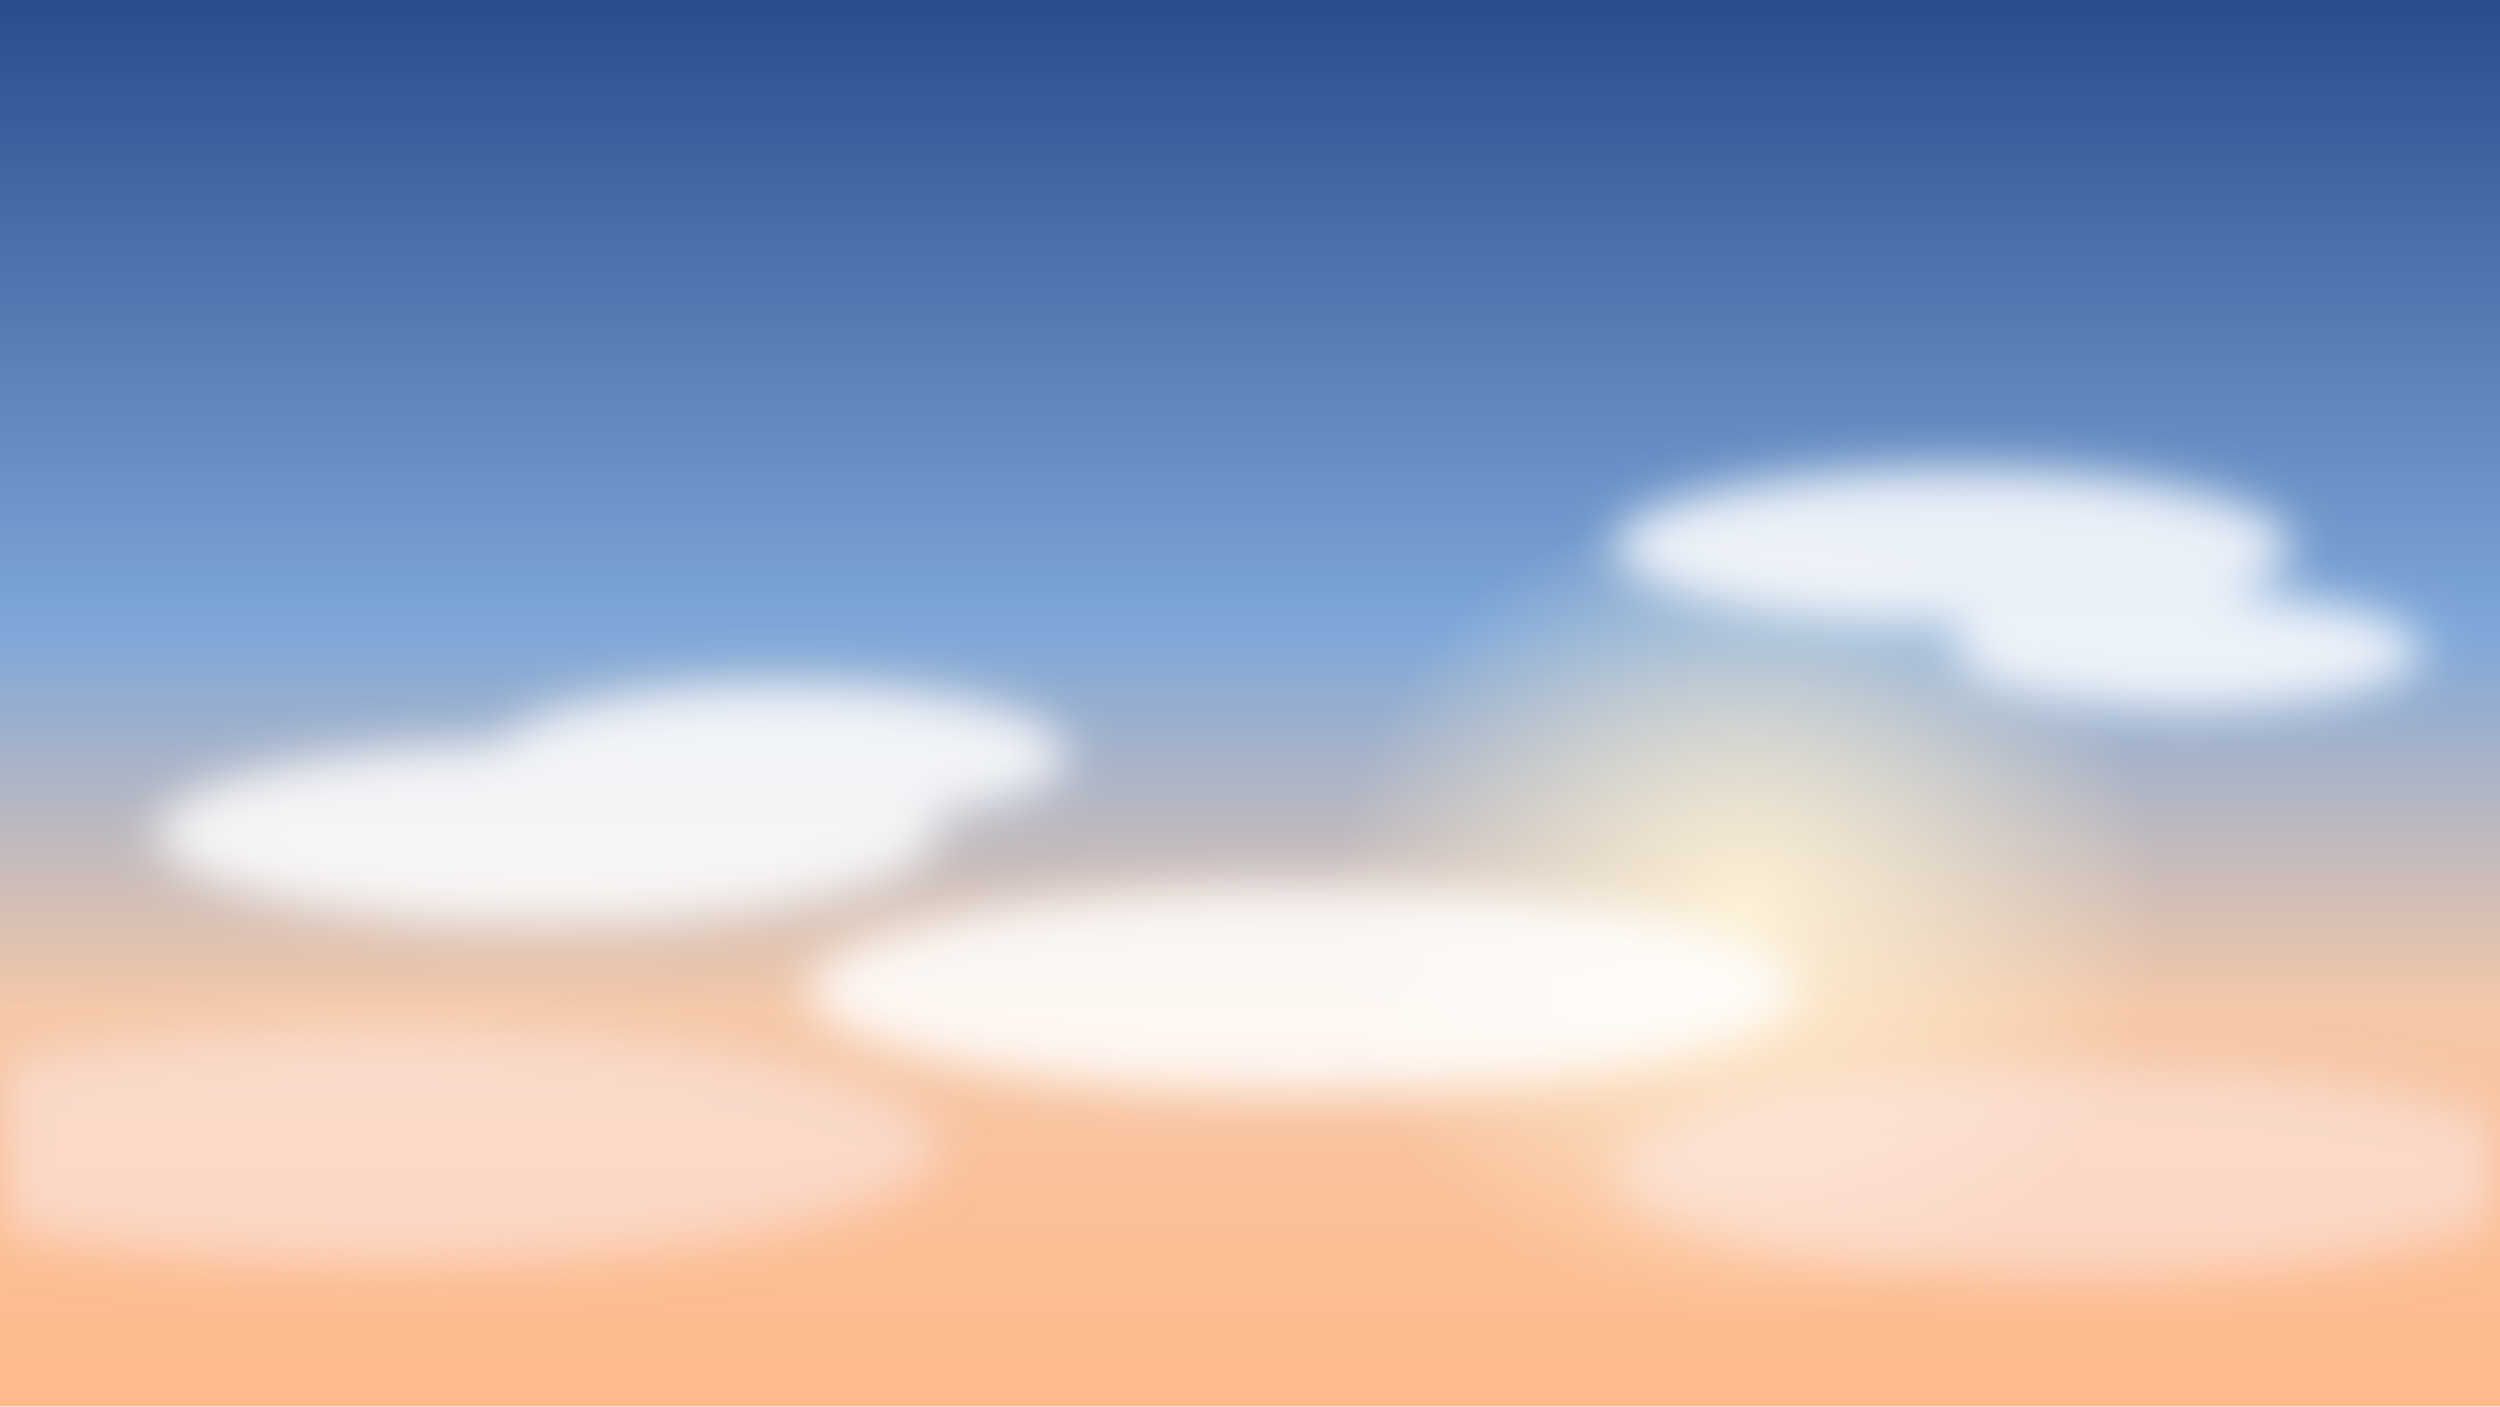
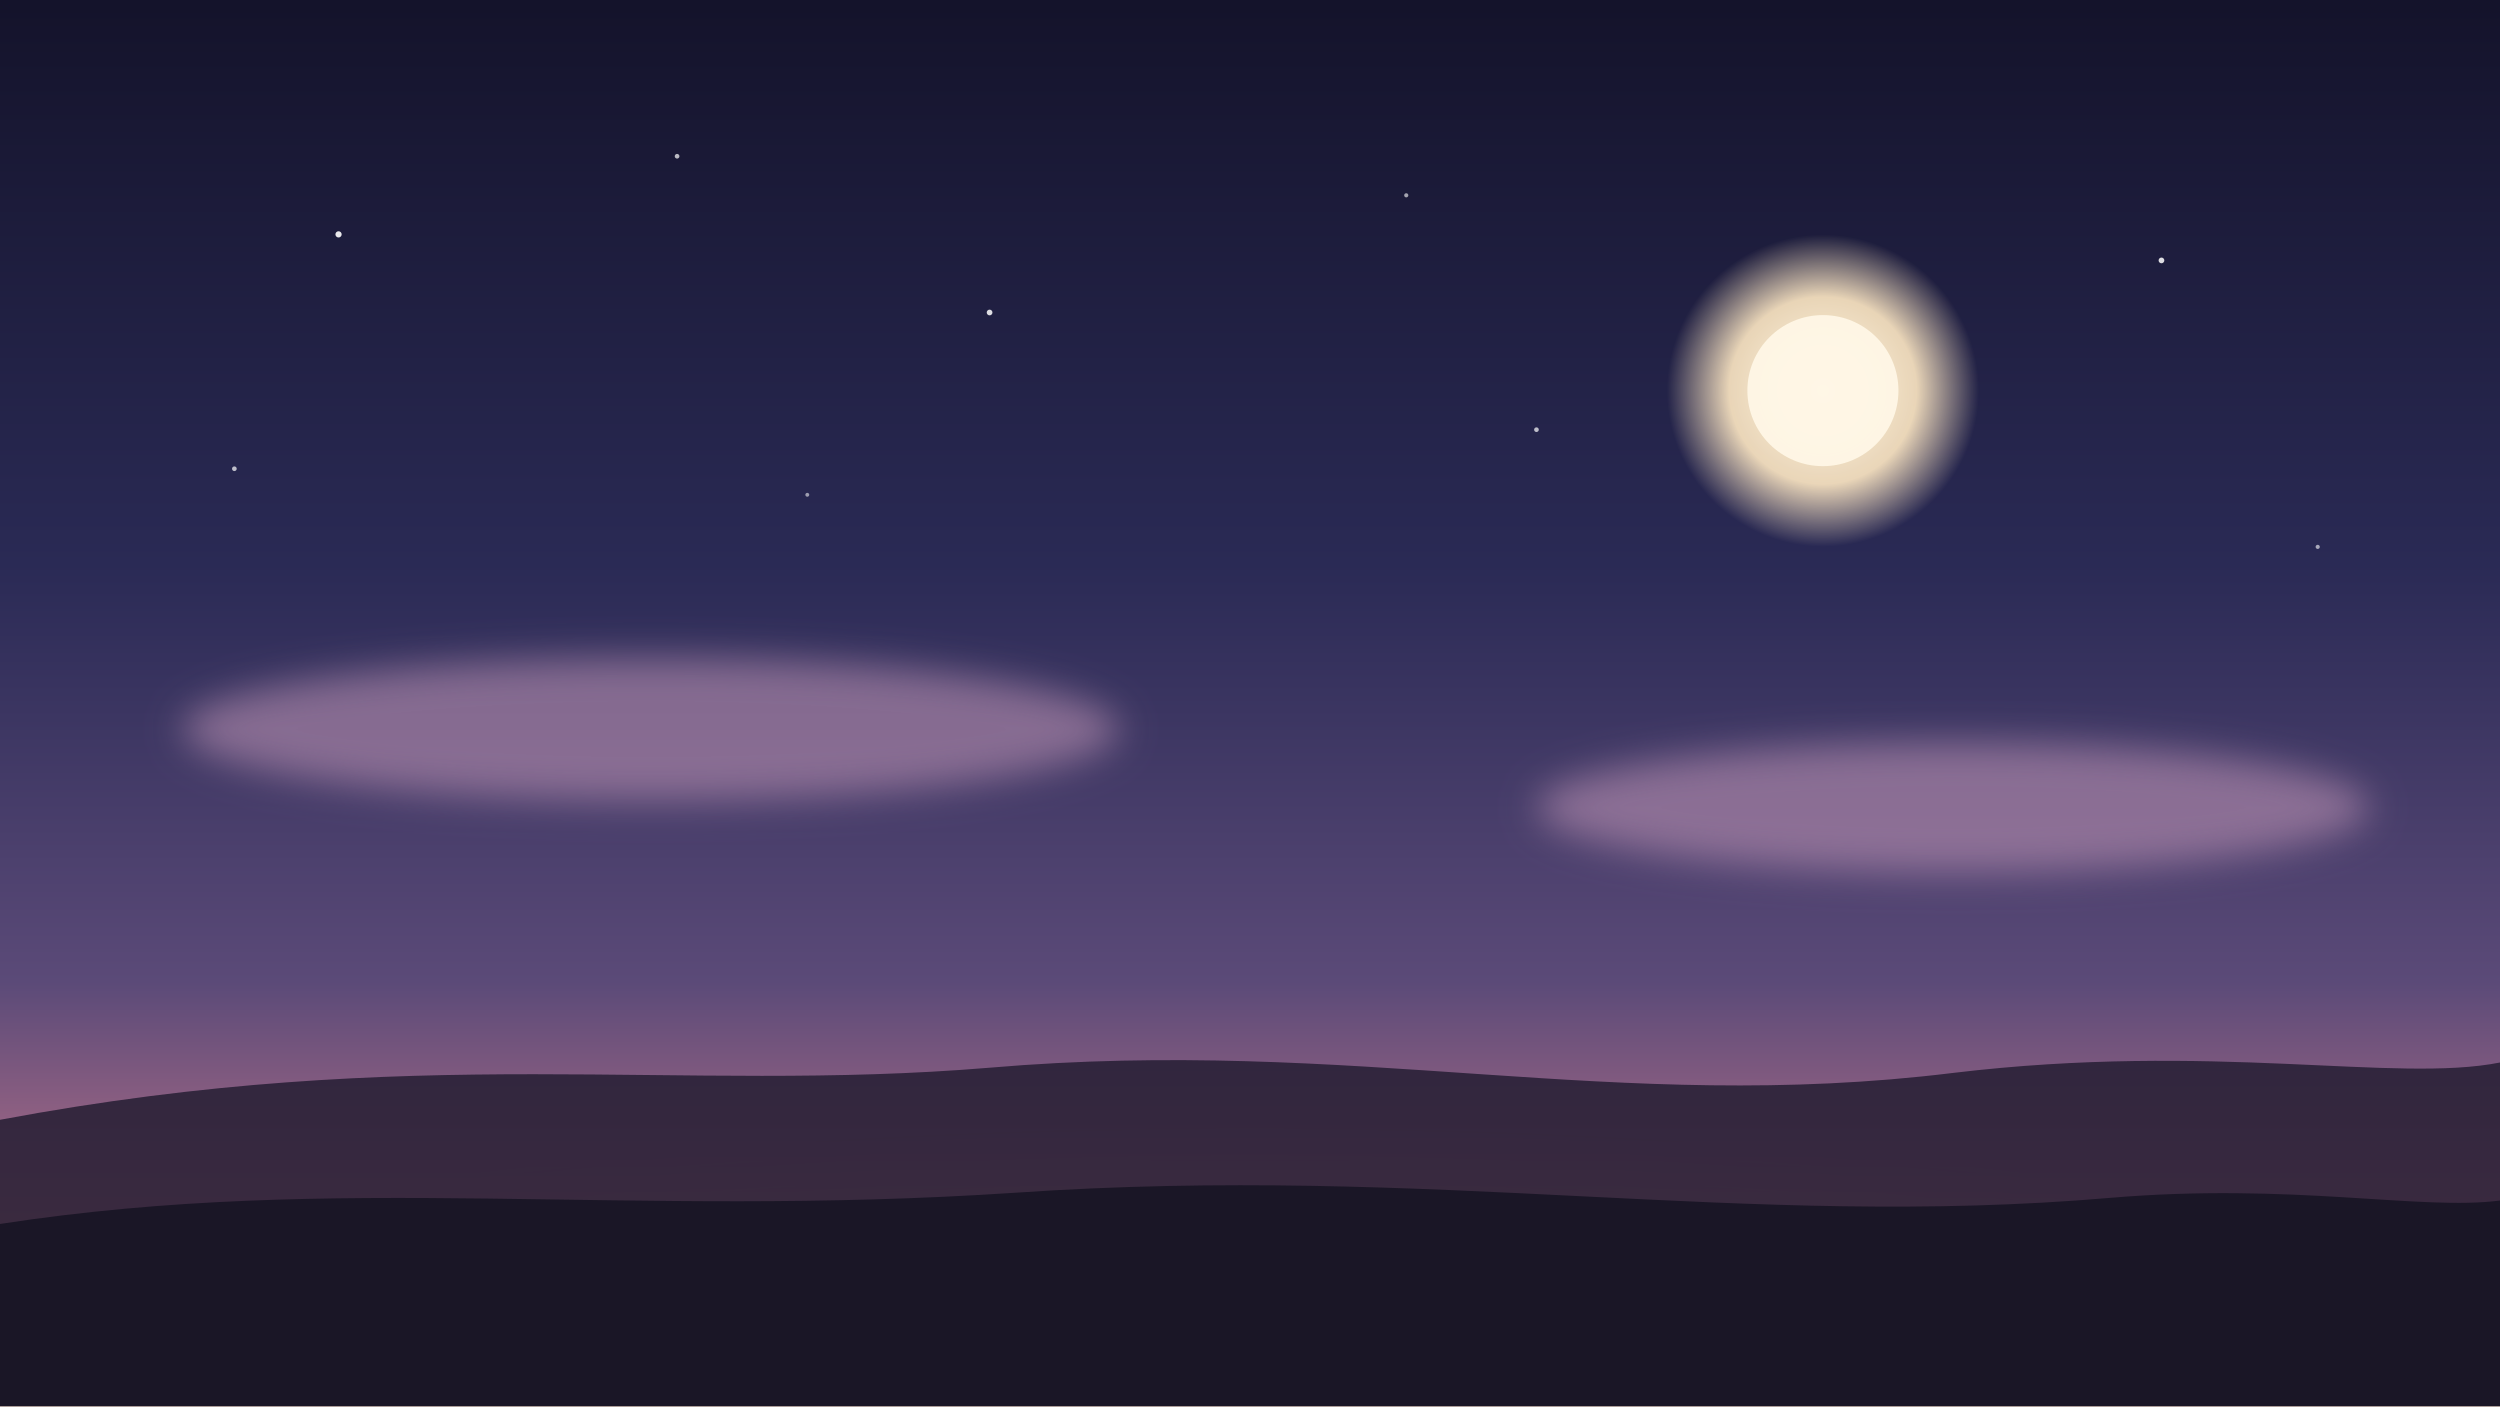
<svg xmlns="http://www.w3.org/2000/svg" viewBox="0 0 1920 1080" preserveAspectRatio="xMidYMid slice">
  <defs>
    <linearGradient id="sky" x1="0" y1="0" x2="0" y2="1">
-       <stop offset="0" stop-color="#2a4d8f" />
-       <stop offset="0.45" stop-color="#7fa8d9" />
-       <stop offset="0.72" stop-color="#f5c8a8" />
-       <stop offset="1" stop-color="#ffb98a" />
+       <stop offset="0" stop-color="#14132b" />
+       <stop offset="0.4" stop-color="#2a2a55" />
+       <stop offset="0.7" stop-color="#5b4a78" />
+       <stop offset="0.88" stop-color="#b9728a" />
+       <stop offset="1" stop-color="#e69a6b" />
    </linearGradient>
-     <radialGradient id="sun" cx="0.5" cy="0.5" r="0.5">
-       <stop offset="0" stop-color="#fff3d6" stop-opacity="0.95" />
-       <stop offset="1" stop-color="#fff3d6" stop-opacity="0" />
+     <radialGradient id="moon" cx="0.5" cy="0.5" r="0.5">
+       <stop offset="0" stop-color="#fff7e6" stop-opacity="1" />
+       <stop offset="0.6" stop-color="#ffe9c4" stop-opacity="0.9" />
+       <stop offset="1" stop-color="#ffe9c4" stop-opacity="0" />
+     </radialGradient>
+     <radialGradient id="glow" cx="0.5" cy="1" r="0.8">
+       <stop offset="0" stop-color="#ffcaa0" stop-opacity="0.55" />
+       <stop offset="1" stop-color="#ffcaa0" stop-opacity="0" />
    </radialGradient>
    <filter id="soft" x="-50%" y="-50%" width="200%" height="200%">
-       <feGaussianBlur stdDeviation="18" />
+       <feGaussianBlur stdDeviation="14" />
    </filter>
  </defs>
  <rect width="1920" height="1080" fill="url(#sky)" />
-   <circle cx="1340" cy="700" r="320" fill="url(#sun)" />
-   <g fill="#ffffff" opacity="0.85" filter="url(#soft)">
-     <ellipse cx="420" cy="640" rx="300" ry="70" />
-     <ellipse cx="600" cy="580" rx="220" ry="55" />
-     <ellipse cx="1500" cy="420" rx="260" ry="60" />
-     <ellipse cx="1680" cy="500" rx="180" ry="45" />
-     <ellipse cx="1000" cy="760" rx="380" ry="80" />
+   <ellipse cx="960" cy="1080" rx="1100" ry="360" fill="url(#glow)" />
+   <circle cx="1400" cy="300" r="120" fill="url(#moon)" />
+   <circle cx="1400" cy="300" r="58" fill="#fff7e6" opacity="0.95" />
+   <g fill="#ffffff">
+     <circle cx="260" cy="180" r="2.4" opacity="0.9" />
+     <circle cx="520" cy="120" r="1.8" opacity="0.7" />
+     <circle cx="760" cy="240" r="2.2" opacity="0.85" />
+     <circle cx="1080" cy="150" r="1.6" opacity="0.6" />
+     <circle cx="180" cy="360" r="1.8" opacity="0.7" />
+     <circle cx="1660" cy="200" r="2.2" opacity="0.85" />
+     <circle cx="1780" cy="420" r="1.6" opacity="0.6" />
+     <circle cx="620" cy="380" r="1.5" opacity="0.55" />
+     <circle cx="1180" cy="330" r="1.8" opacity="0.7" />
  </g>
-   <g fill="#fdeef1" opacity="0.5" filter="url(#soft)">
-     <ellipse cx="300" cy="880" rx="420" ry="90" />
-     <ellipse cx="1600" cy="900" rx="360" ry="80" />
+   <g fill="#cfa0c0" opacity="0.5" filter="url(#soft)">
+     <ellipse cx="500" cy="560" rx="360" ry="55" />
+     <ellipse cx="1500" cy="620" rx="320" ry="50" />
  </g>
+   <path d="M0,860 C320,800 520,840 760,820 C1040,796 1240,856 1500,824 C1700,800 1840,832 1920,816 L1920,1080 L0,1080 Z" fill="#241d33" opacity="0.85" />
+   <path d="M0,940 C260,900 480,936 780,916 C1100,894 1340,944 1620,920 C1760,908 1860,930 1920,922 L1920,1080 L0,1080 Z" fill="#1a1626" />
</svg>
